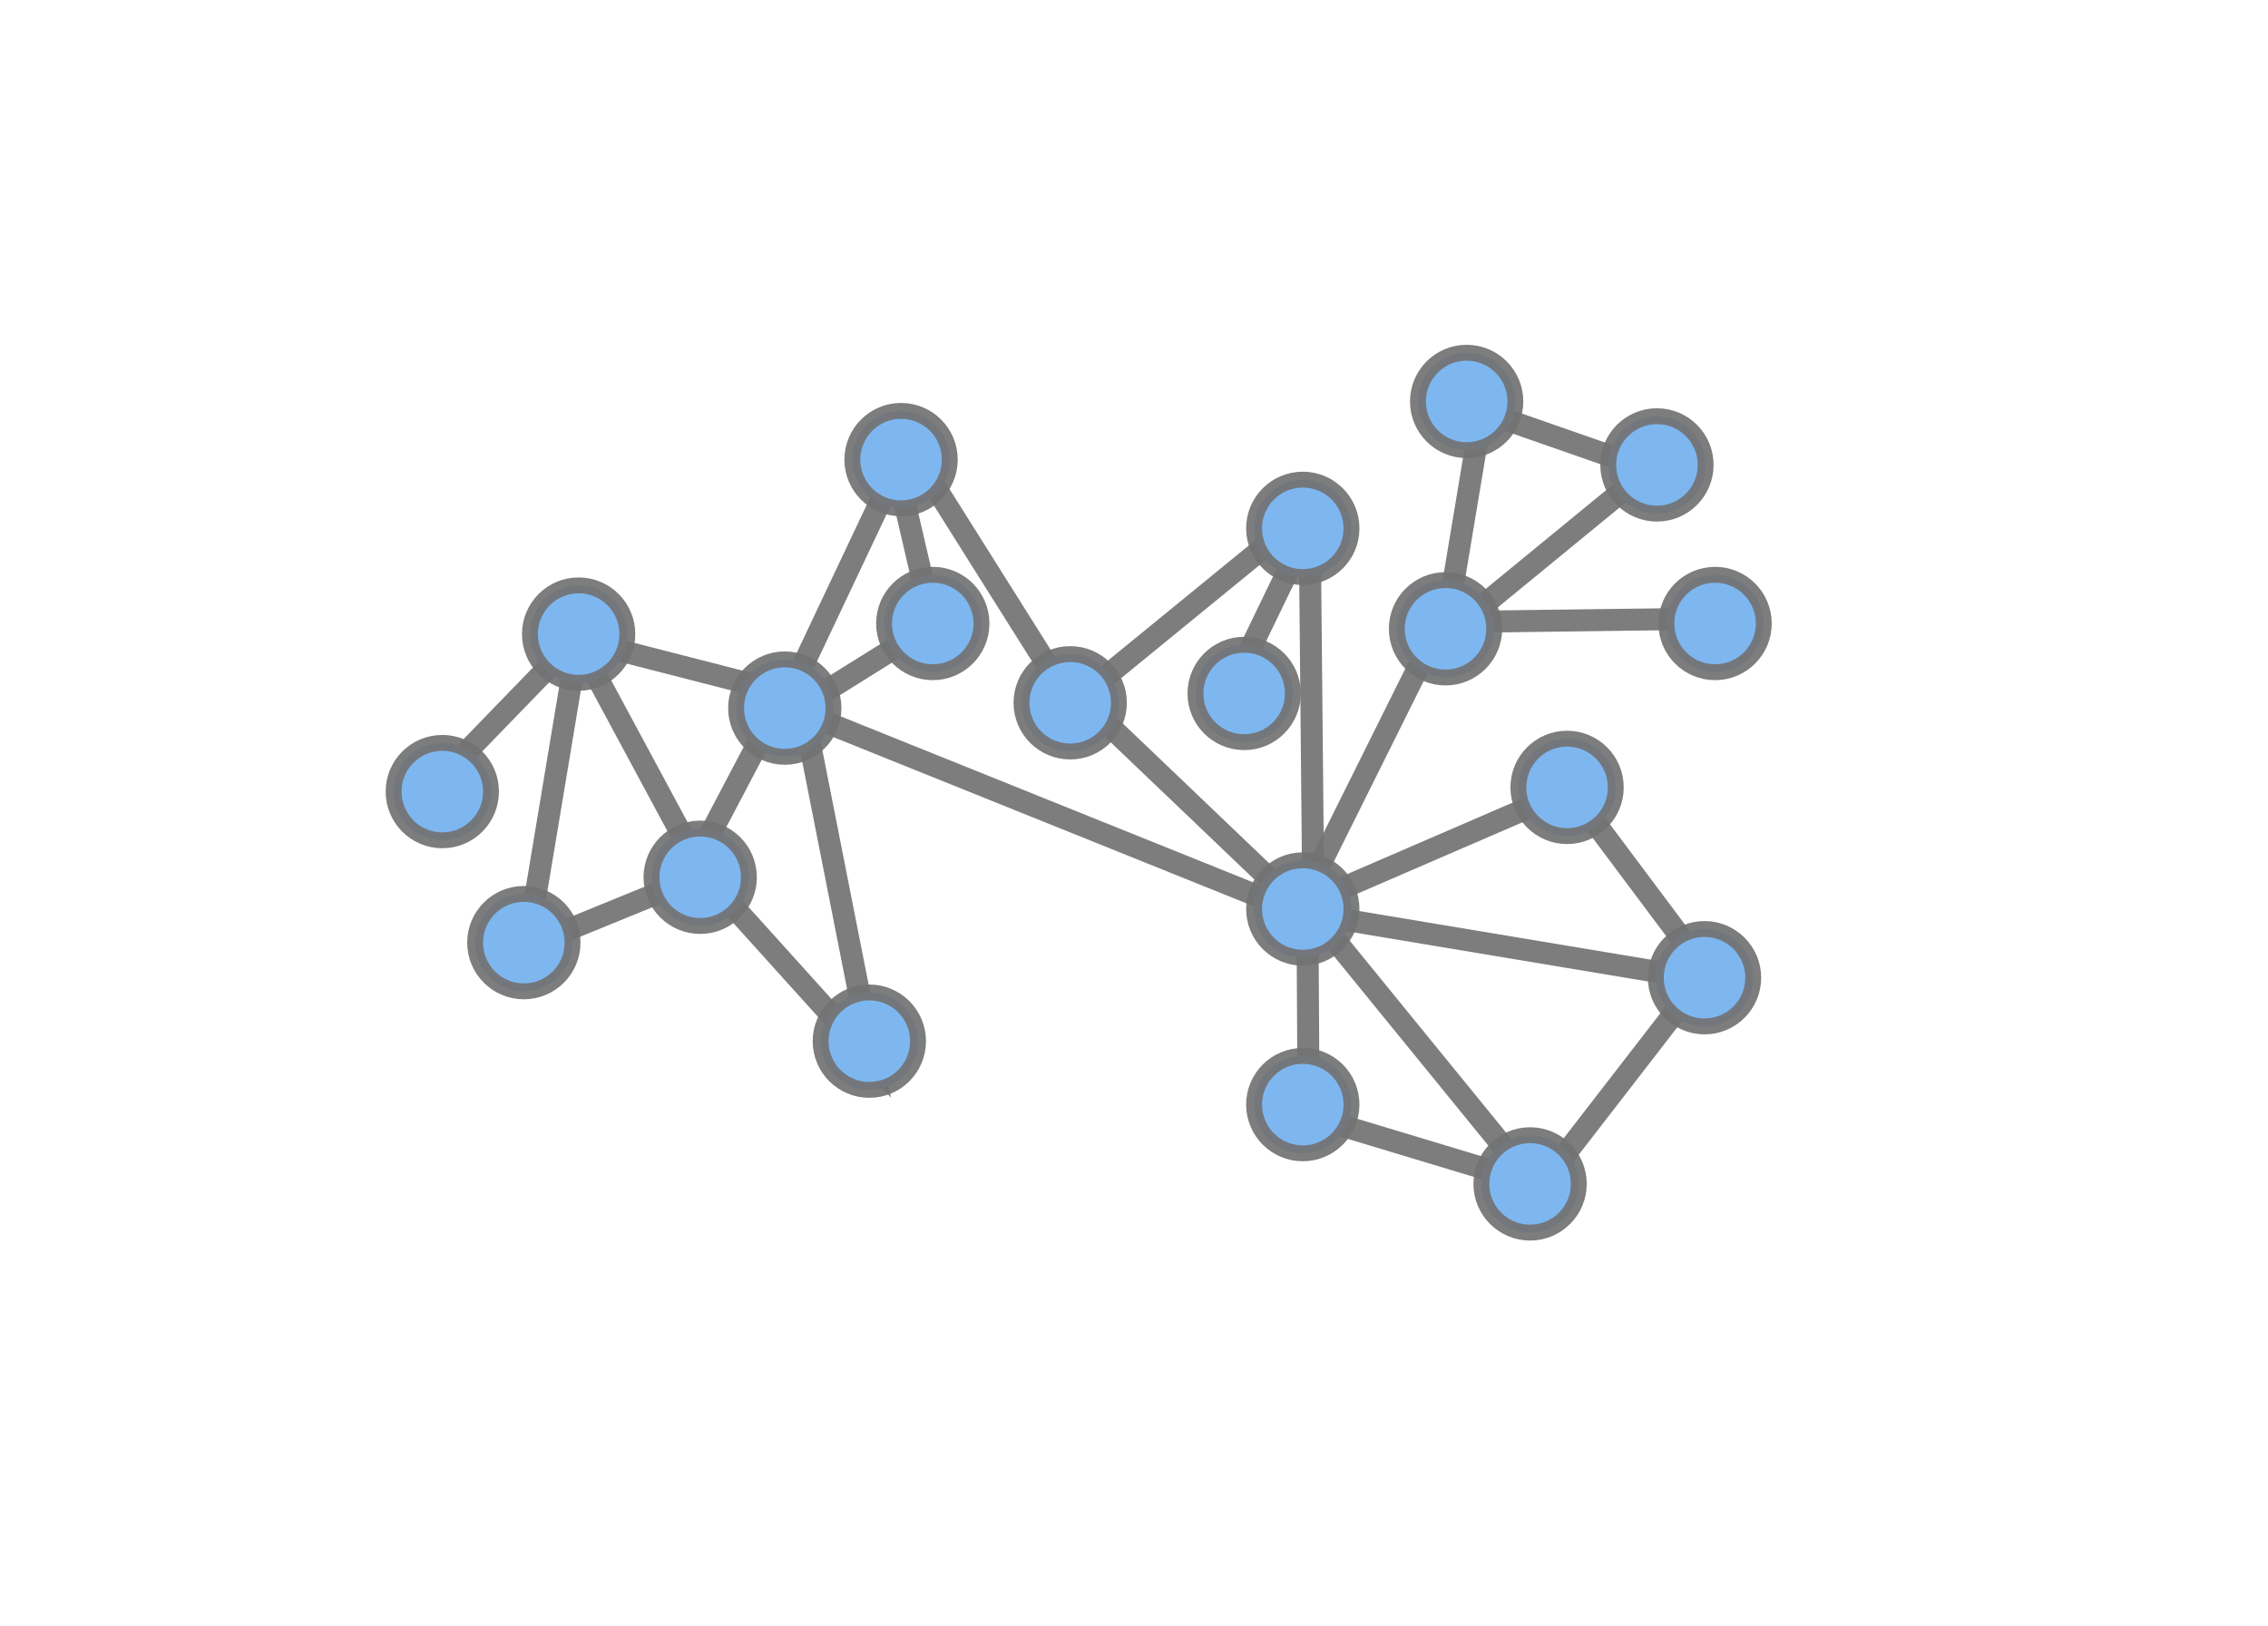
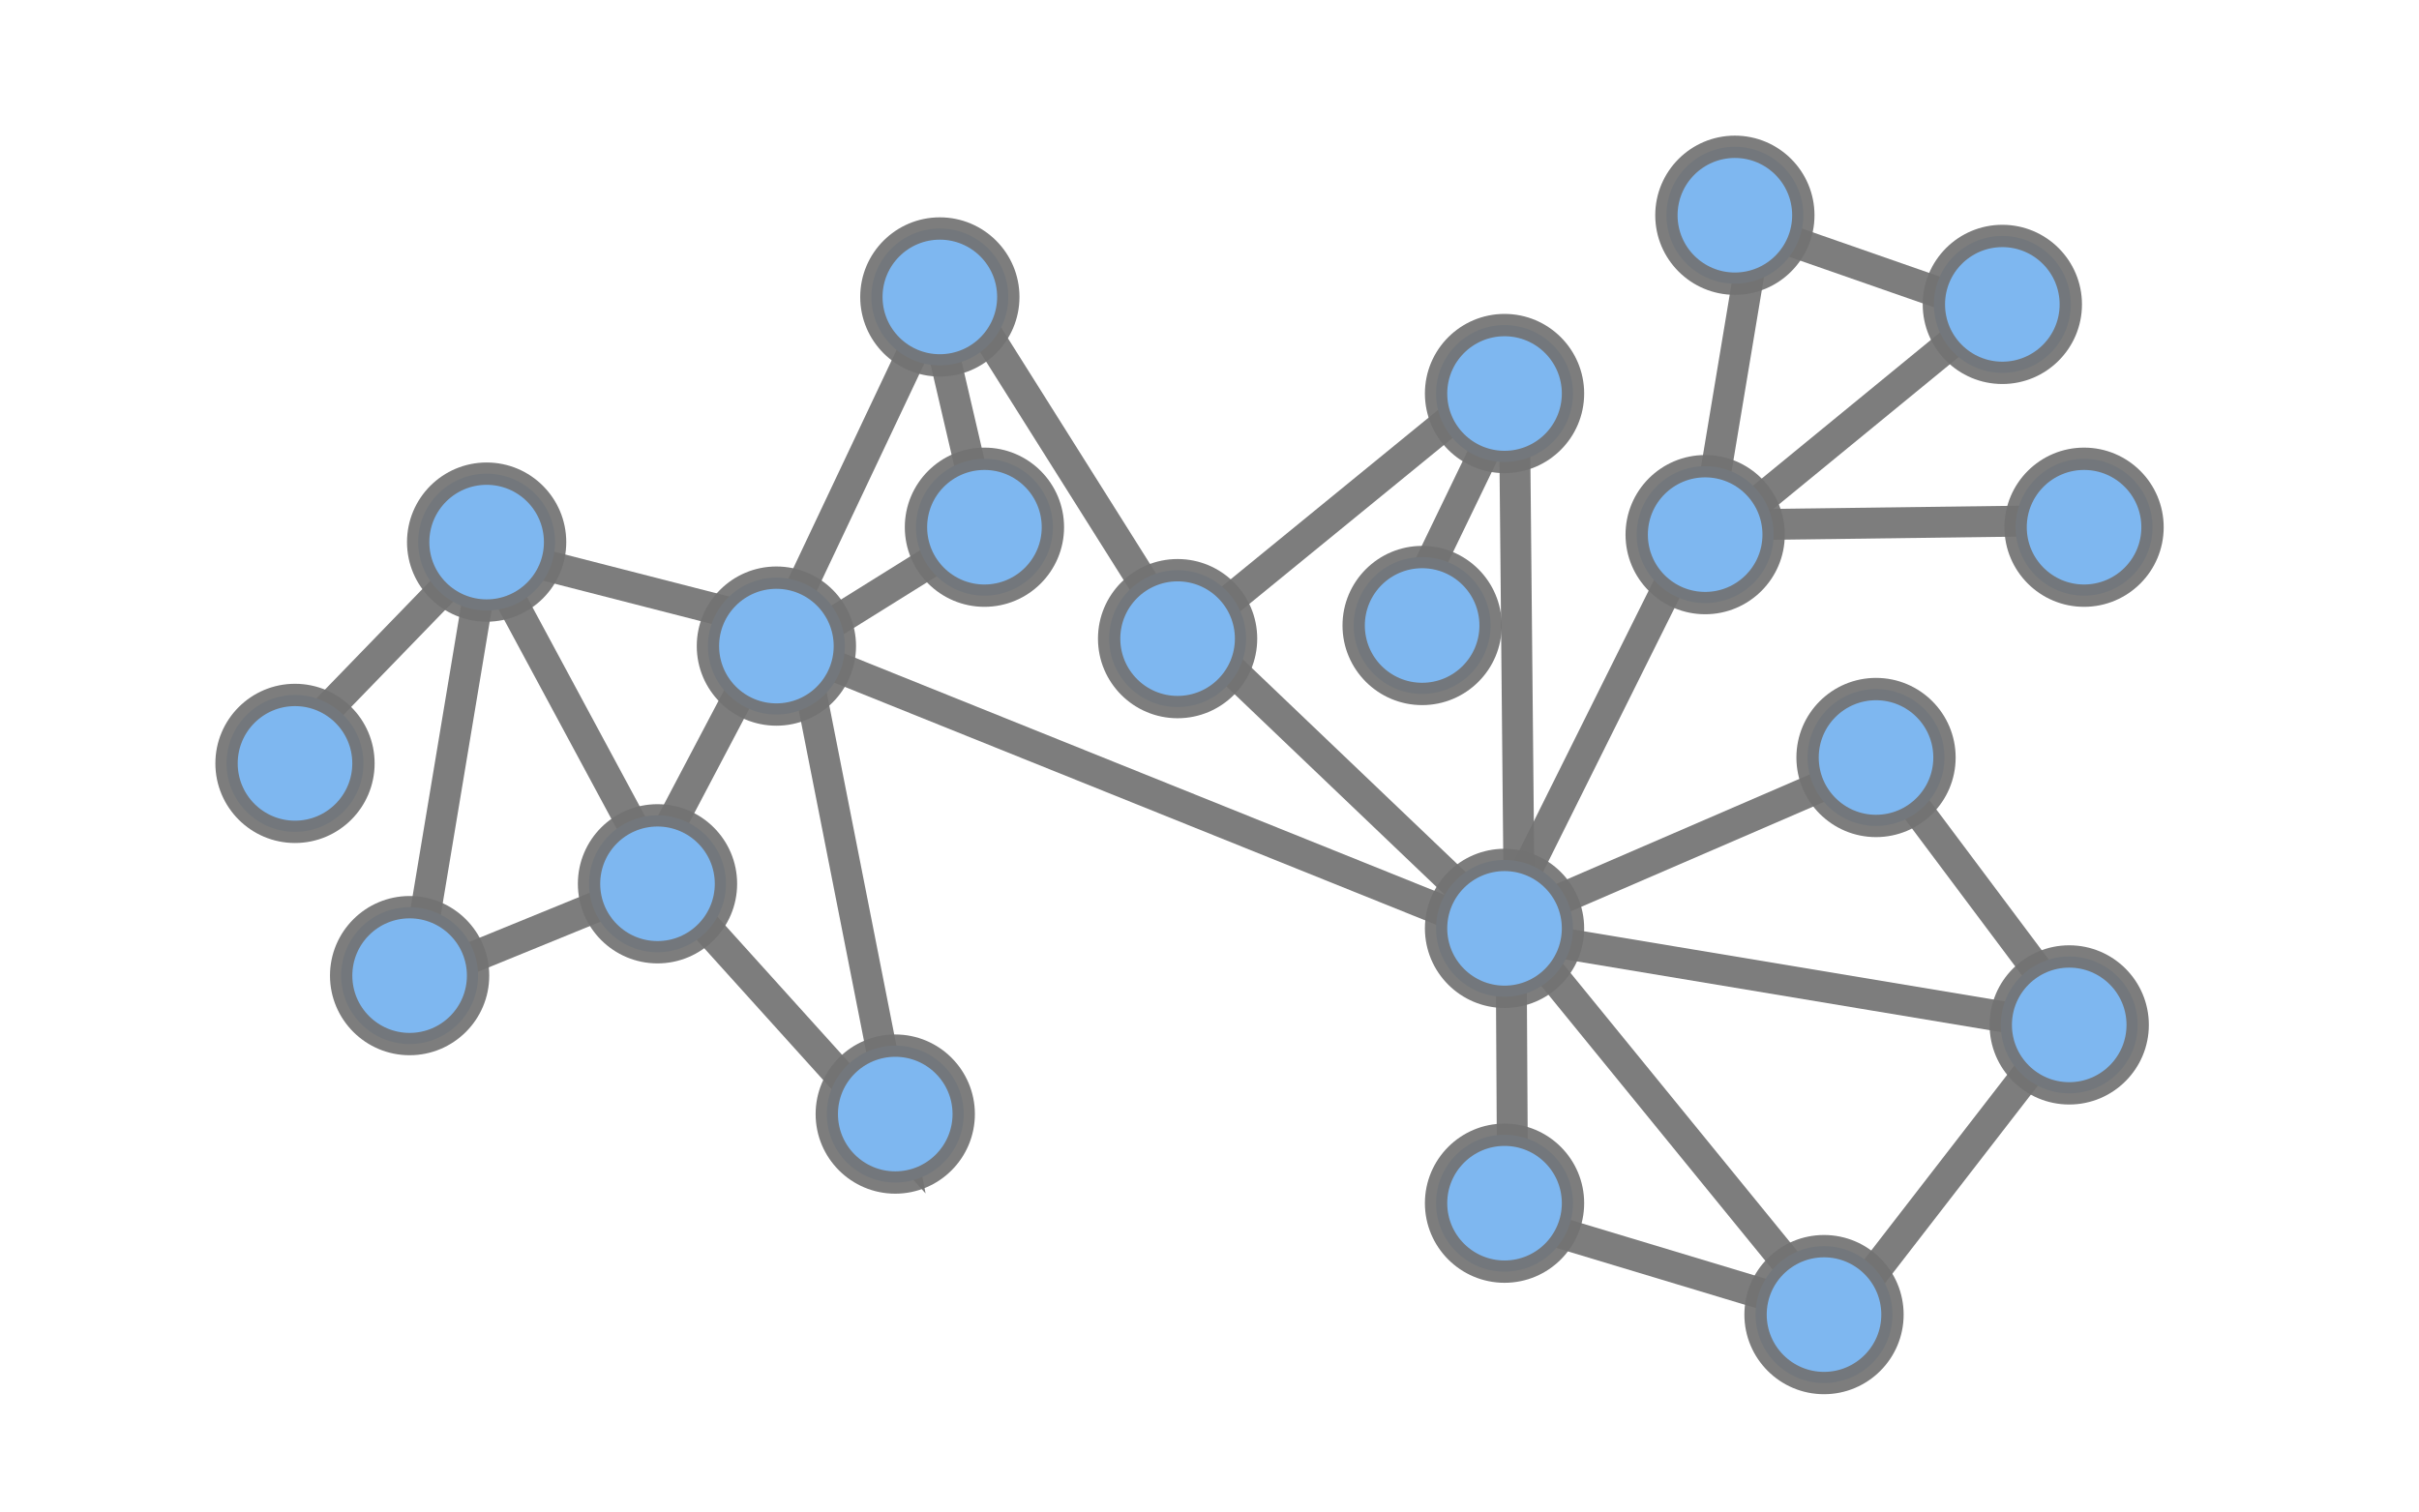
- <svg xmlns="http://www.w3.org/2000/svg" width="75.21mm" height="53.882mm" viewBox="0 0 75.21 53.882" version="1.1" id="svg1" xml:space="preserve">
-   <defs id="defs1" />
-   <g id="layer1" transform="translate(76.70635,-142.5616)" style="stroke:#727272;stroke-opacity:0.918">
+ <svg xmlns="http://www.w3.org/2000/svg" viewBox="0 0 160 100" width="160" height="100" version="1.1" id="svg25">
+   <defs id="defs25" />
+   <g id="layer1" transform="matrix(2.803661,0,0,2.803661,193.4484,-422.7724)" style="stroke:#727272;stroke-opacity:0.918">
    <path style="fill:none;fill-opacity:1;stroke:#727272;stroke-width:0.729;stroke-linecap:square;stroke-opacity:0.918" d="m -50.086,166.018 2.311,11.714 -5.897,-6.534 2.391,-4.542" id="path17" />
    <path style="fill:#000000;fill-opacity:1;stroke:#727272;stroke-width:0.729;stroke-linecap:square;stroke-opacity:0.918" d="m -59.17,173.588 1.594,-9.562" id="path13" />
    <path style="fill:#000000;fill-opacity:1;stroke:#727272;stroke-width:0.729;stroke-linecap:square;stroke-opacity:0.918" d="m -62.357,168.647 4.941,-5.1" id="path14" />
    <path style="fill:#000000;fill-opacity:1;stroke:#727272;stroke-width:0.729;stroke-linecap:square;stroke-opacity:0.918" d="m -53.193,171.914 -4.462,-8.287" id="path15" />
    <path style="fill:#000000;fill-opacity:1;stroke:#727272;stroke-width:0.729;stroke-linecap:square;stroke-opacity:0.918" d="m -59.329,173.986 5.658,-2.311" id="path16" />
    <path style="fill:none;fill-opacity:1;stroke:#727272;stroke-width:0.729;stroke-linecap:square;stroke-opacity:0.918" d="m -57.178,163.866 6.215,1.594" id="path18" />
    <path style="fill:none;fill-opacity:1;stroke:#727272;stroke-width:0.729;stroke-linecap:square;stroke-opacity:0.918" d="m -50.87,166.293 4.051,-8.563" id="path19" />
    <path style="fill:none;fill-opacity:1;stroke:#727272;stroke-width:0.729;stroke-linecap:square;stroke-opacity:0.918" d="m -45.703,163.547 -1.355,-5.817" id="path20" />
    <path style="fill:none;fill-opacity:1;stroke:#727272;stroke-width:0.729;stroke-linecap:square;stroke-opacity:0.918" d="m -45.64,163.176 -5.015,3.127" id="path21" />
    <path style="fill:none;fill-opacity:1;stroke:#727272;stroke-width:0.729;stroke-linecap:square;stroke-opacity:0.918" d="m -46.569,157.316 5.409,8.593 8.001,-6.536" id="path22" />
    <path style="fill:none;fill-opacity:1;stroke:#727272;stroke-width:0.729;stroke-linecap:square;stroke-opacity:0.918" d="m -50.739,165.937 16.876,6.79" id="path23" />
    <path style="fill:none;fill-opacity:1;stroke:#727272;stroke-width:0.729;stroke-linecap:square;stroke-opacity:0.918" d="m -40.935,165.656 7.466,7.128" id="path24" />
    <path style="fill:none;fill-opacity:1;stroke:#727272;stroke-width:0.729;stroke-linecap:square;stroke-opacity:0.918" d="m -33.312,179.405 -0.04,-6.973" id="path25" />
    <path style="fill:none;fill-opacity:1;stroke:#727272;stroke-width:0.729;stroke-linecap:square;stroke-opacity:0.918" d="m -33.79,179.405 7.929,2.391 -7.371,-9.044" id="path26" />
    <path style="fill:none;fill-opacity:1;stroke:#727272;stroke-width:0.729;stroke-linecap:square;stroke-opacity:0.918" d="m -25.702,181.995 5.578,-7.212" id="path27" />
    <path style="fill:none;fill-opacity:1;stroke:#727272;stroke-width:0.729;stroke-linecap:square;stroke-opacity:0.918" d="m -33.471,172.831 12.67,2.112" id="path28" />
    <path style="fill:none;fill-opacity:1;stroke:#727272;stroke-width:0.729;stroke-linecap:square;stroke-opacity:0.918" d="m -19.964,174.982 -4.741,-6.335" id="path29" />
    <path style="fill:none;fill-opacity:1;stroke:#727272;stroke-width:0.729;stroke-linecap:square;stroke-opacity:0.918" d="m -24.506,168.687 -9.124,3.944 4.701,-9.443 9.323,-0.12" id="path30" />
    <path style="fill:none;fill-opacity:1;stroke:#727272;stroke-width:0.729;stroke-linecap:square;stroke-opacity:0.918" d="m -28.451,163.388 6.853,-5.618" id="path31" />
    <path style="fill:none;fill-opacity:1;stroke:#727272;stroke-width:0.729;stroke-linecap:square;stroke-opacity:0.918" d="m -28.849,163.906 1.395,-8.367" id="path32" />
    <path style="fill:none;fill-opacity:1;stroke:#727272;stroke-width:0.729;stroke-linecap:square;stroke-opacity:0.918" d="m -27.734,156.137 5.14,1.793" id="path33" />
    <path style="fill:none;fill-opacity:1;stroke:#727272;stroke-width:0.729;stroke-linecap:square;stroke-opacity:0.918" d="m -33.152,172.831 -0.12,-12.551" id="path34" />
    <path style="fill:none;fill-opacity:1;stroke:#727272;stroke-width:0.729;stroke-linecap:square;stroke-opacity:0.918" d="m -35.742,165.101 2.271,-4.701" id="path35" />
    <circle style="fill:#7eb7f0;fill-opacity:1;stroke:#727272;stroke-width:0.527;stroke-linecap:square;stroke-opacity:0.918" id="path12-0" cx="-46.826" cy="157.8" r="1.615" />
    <circle style="fill:#7eb7f0;fill-opacity:1;stroke:#727272;stroke-width:0.527;stroke-linecap:square;stroke-opacity:0.918" id="path12" cx="-62.039" cy="168.807" r="1.615" />
    <circle style="fill:#7eb7f0;fill-opacity:1;stroke:#727272;stroke-width:0.527;stroke-linecap:square;stroke-opacity:0.918" id="path12-7" cx="-57.518" cy="163.585" r="1.615" />
    <circle style="fill:#7eb7f0;fill-opacity:1;stroke:#727272;stroke-width:0.527;stroke-linecap:square;stroke-opacity:0.918" id="path12-6" cx="-59.335" cy="173.815" r="1.615" />
    <circle style="fill:#7eb7f0;fill-opacity:1;stroke:#727272;stroke-width:0.527;stroke-linecap:square;stroke-opacity:0.918" id="path12-1" cx="-53.487" cy="171.648" r="1.615" />
    <circle style="fill:#7eb7f0;fill-opacity:1;stroke:#727272;stroke-width:0.527;stroke-linecap:square;stroke-opacity:0.918" id="path12-4" cx="-47.878" cy="177.082" r="1.615" />
    <circle style="fill:#7eb7f0;fill-opacity:1;stroke:#727272;stroke-width:0.527;stroke-linecap:square;stroke-opacity:0.918" id="path12-5" cx="-50.682" cy="166.039" r="1.615" />
    <circle style="fill:#7eb7f0;fill-opacity:1;stroke:#727272;stroke-width:0.527;stroke-linecap:square;stroke-opacity:0.918" id="path12-2" cx="-45.774" cy="163.234" r="1.615" />
    <circle style="fill:#7eb7f0;fill-opacity:1;stroke:#727272;stroke-width:0.527;stroke-linecap:square;stroke-opacity:0.918" id="path12-58" cx="-41.217" cy="165.863" r="1.615" />
    <circle style="fill:#7eb7f0;fill-opacity:1;stroke:#727272;stroke-width:0.527;stroke-linecap:square;stroke-opacity:0.918" id="path12-22" cx="-35.448" cy="165.553" r="1.615" />
    <circle style="fill:#7eb7f0;fill-opacity:1;stroke:#727272;stroke-width:0.527;stroke-linecap:square;stroke-opacity:0.918" id="path12-71" cx="-33.504" cy="160.079" r="1.615" />
    <circle style="fill:#7eb7f0;fill-opacity:1;stroke:#727272;stroke-width:0.527;stroke-linecap:square;stroke-opacity:0.918" id="path12-10" cx="-33.504" cy="172.7" r="1.615" />
    <circle style="fill:#7eb7f0;fill-opacity:1;stroke:#727272;stroke-width:0.527;stroke-linecap:square;stroke-opacity:0.918" id="path12-60" cx="-33.504" cy="179.185" r="1.615" />
    <circle style="fill:#7eb7f0;fill-opacity:1;stroke:#727272;stroke-width:0.527;stroke-linecap:square;stroke-opacity:0.918" id="path12-62" cx="-25.967" cy="181.814" r="1.615" />
    <circle style="fill:#7eb7f0;fill-opacity:1;stroke:#727272;stroke-width:0.527;stroke-linecap:square;stroke-opacity:0.918" id="path12-43" cx="-20.182" cy="174.978" r="1.615" />
    <circle style="fill:#7eb7f0;fill-opacity:1;stroke:#727272;stroke-width:0.527;stroke-linecap:square;stroke-opacity:0.918" id="path12-63" cx="-24.74" cy="168.668" r="1.615" />
    <circle style="fill:#7eb7f0;fill-opacity:1;stroke:#727272;stroke-width:0.527;stroke-linecap:square;stroke-opacity:0.918" id="path12-8" cx="-19.832" cy="163.234" r="1.615" />
    <circle style="fill:#7eb7f0;fill-opacity:1;stroke:#727272;stroke-width:0.527;stroke-linecap:square;stroke-opacity:0.918" id="path12-64" cx="-28.771" cy="163.409" r="1.615" />
    <circle style="fill:#7eb7f0;fill-opacity:1;stroke:#727272;stroke-width:0.527;stroke-linecap:square;stroke-opacity:0.918" id="path12-84" cx="-28.07" cy="155.872" r="1.615" />
    <circle style="fill:#7eb7f0;fill-opacity:1;stroke:#727272;stroke-width:0.527;stroke-linecap:square;stroke-opacity:0.918" id="path12-3" cx="-21.76" cy="157.976" r="1.615" />
  </g>
</svg>
